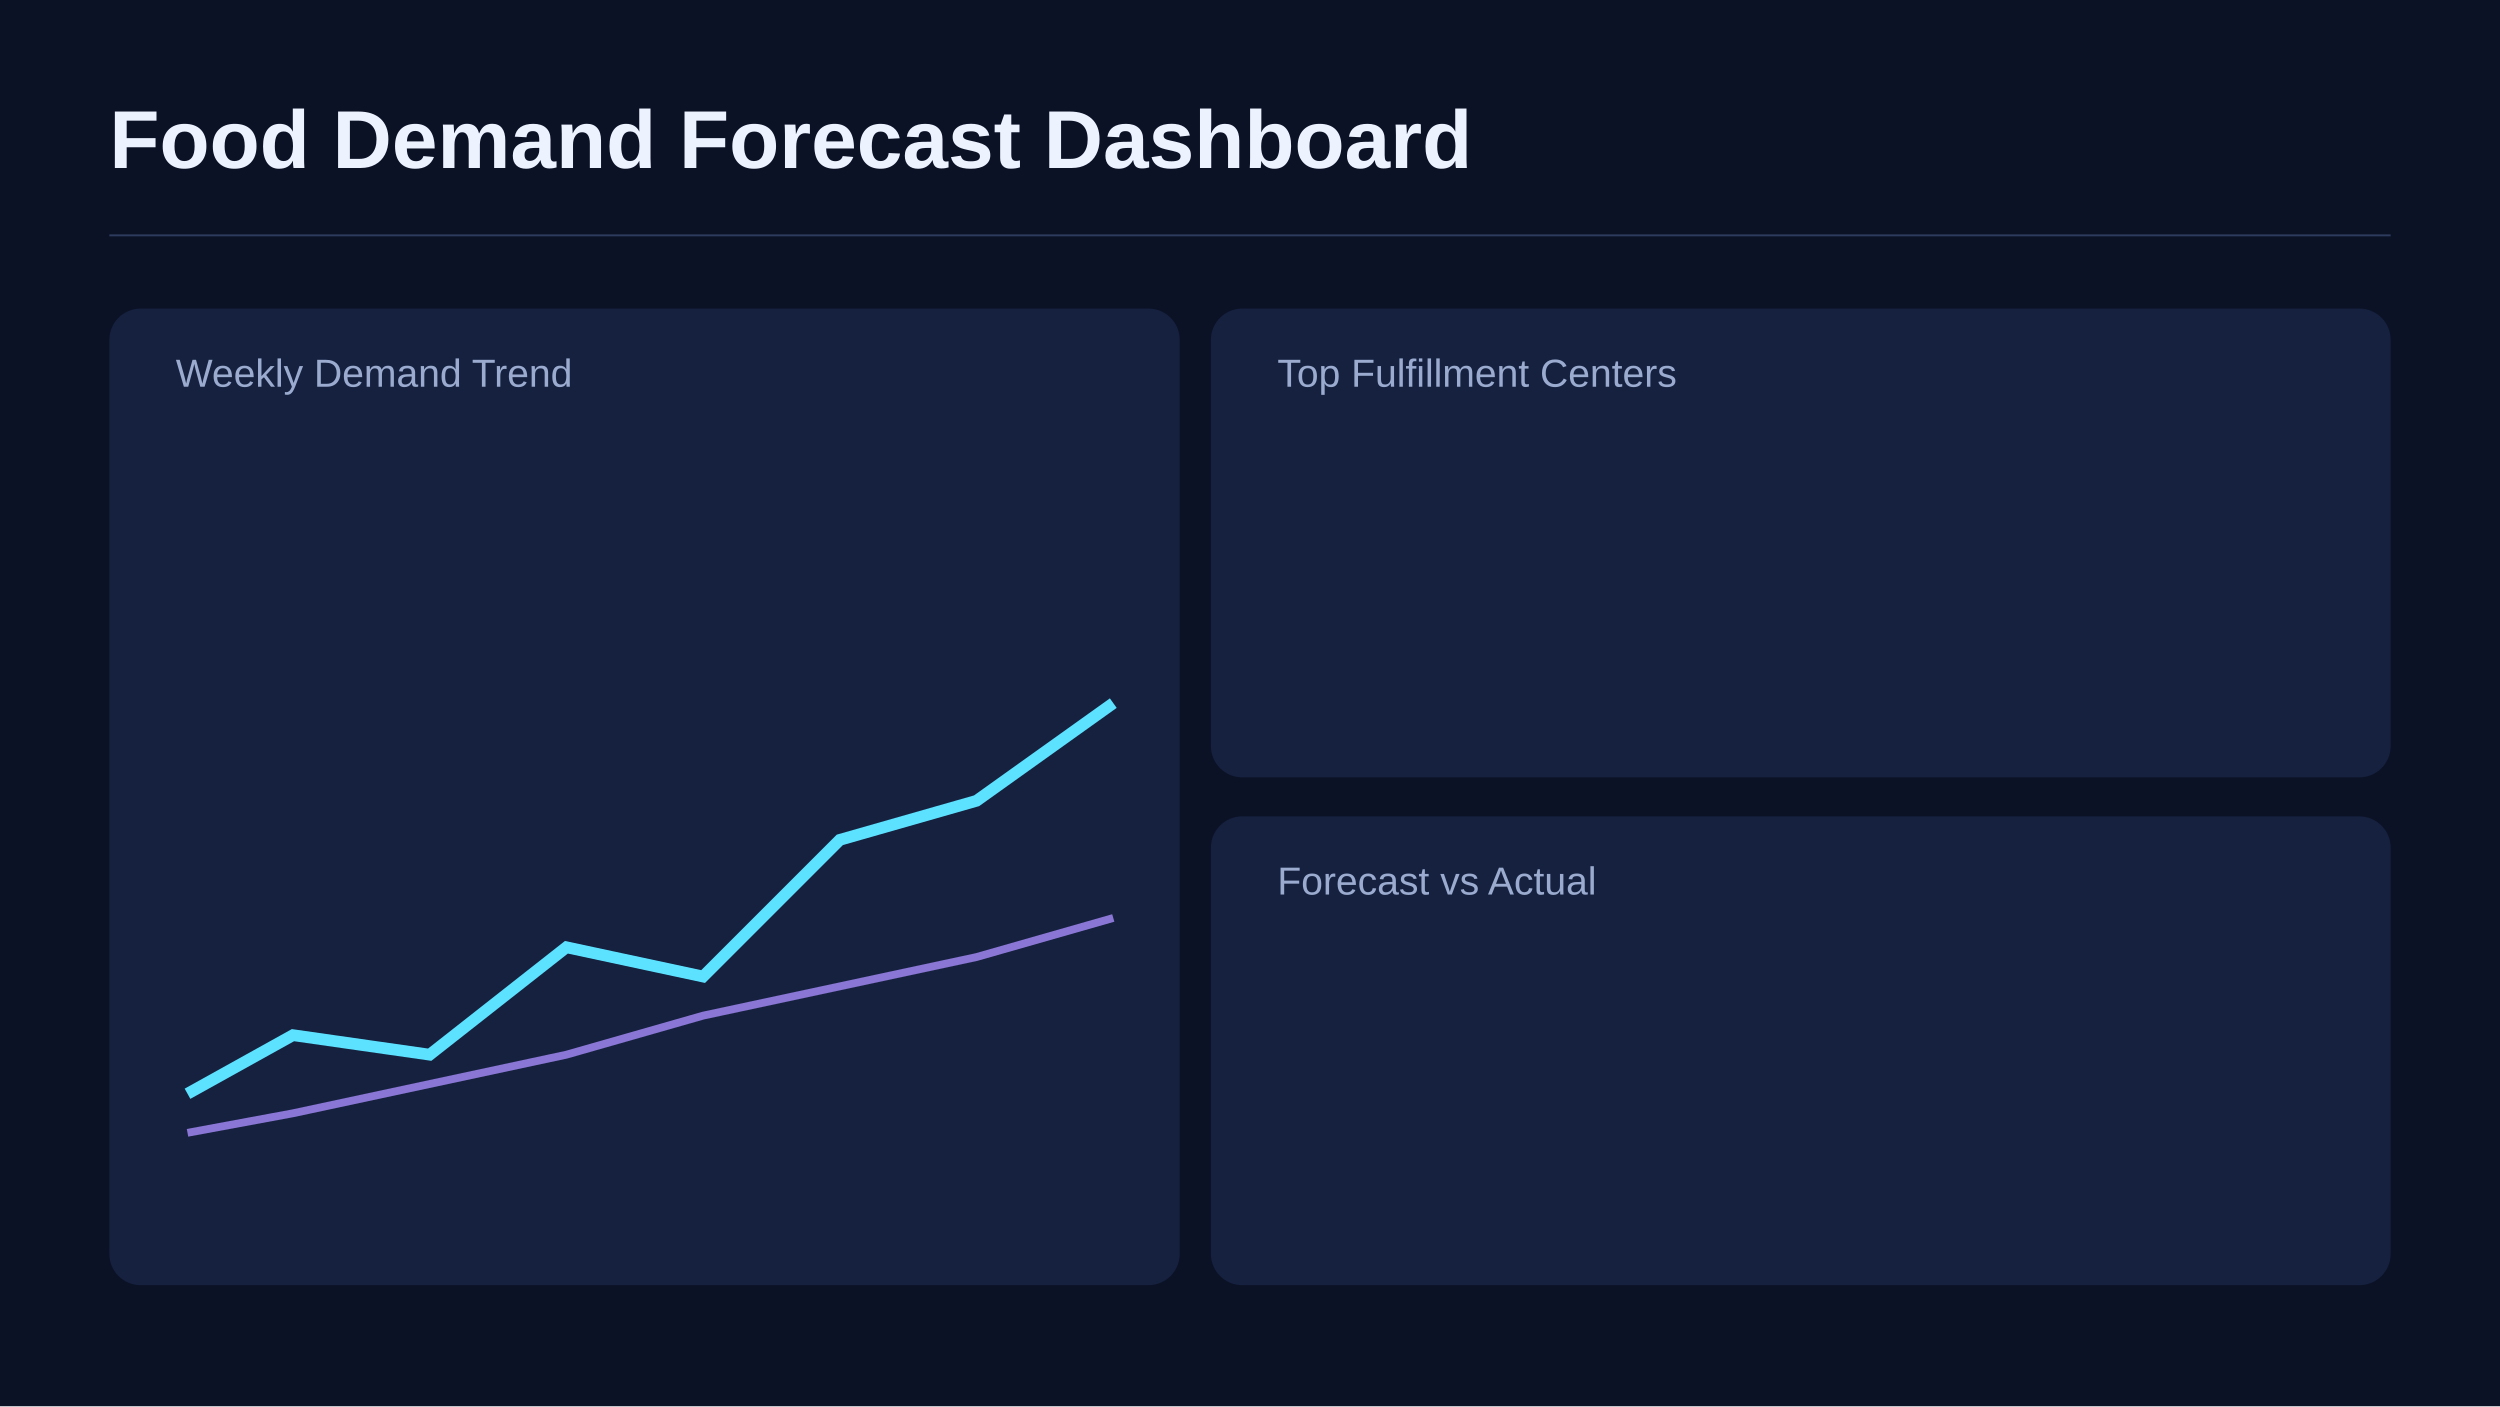
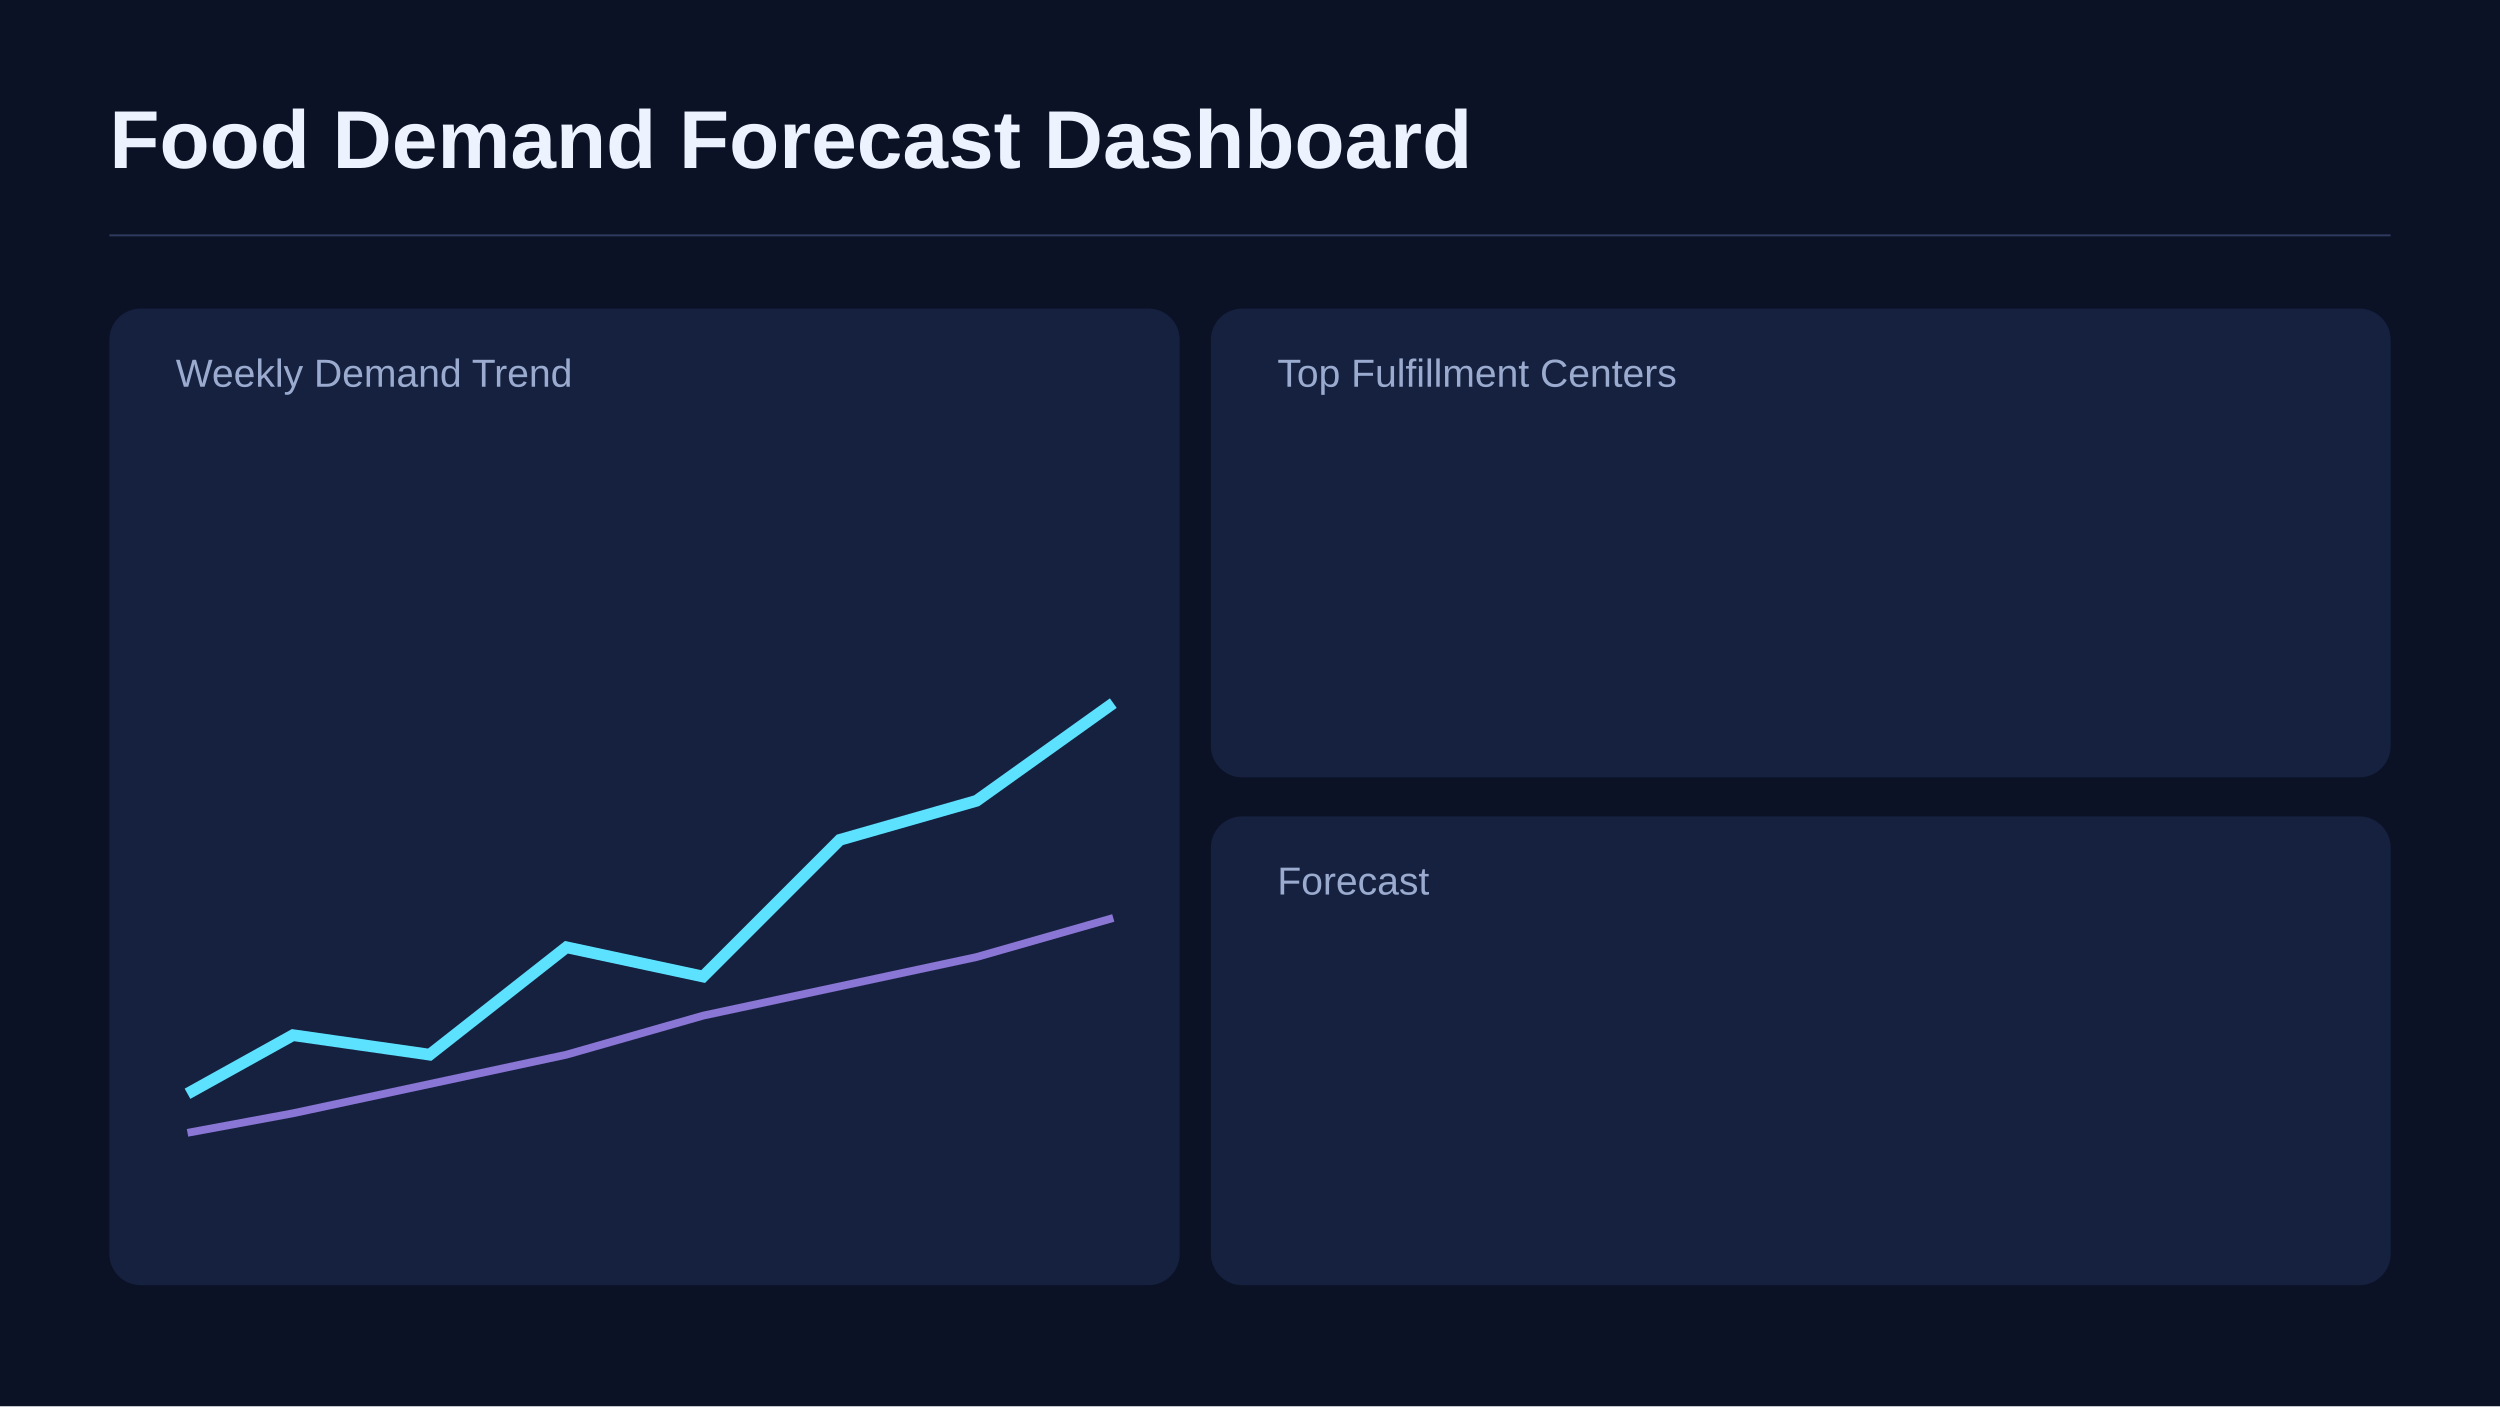
<svg xmlns="http://www.w3.org/2000/svg" width="1280" height="720" viewBox="0 0 1280 720">
  <rect width="1280" height="720" fill="#0b1226" />
  <text x="56" y="86" fill="#edf2ff" font-size="42" font-family="Arial, sans-serif" font-weight="700">Food Demand Forecast Dashboard</text>
  <rect x="56" y="120" width="1168" height="1" fill="#2f3b5e" />
  <rect x="56" y="158" width="548" height="500" rx="16" fill="#15213f" />
  <rect x="620" y="158" width="604" height="240" rx="16" fill="#15213f" />
  <rect x="620" y="418" width="604" height="240" rx="16" fill="#15213f" />
  <polyline points="96,560 150,530 220,540 290,485 360,500 430,430 500,410 570,360" stroke="#5ce1ff" stroke-width="6" fill="none" />
  <polyline points="96,580 150,570 220,555 290,540 360,520 430,505 500,490 570,470" stroke="#a78bfa" stroke-width="4" fill="none" opacity="0.8" />
  <text x="90" y="198" fill="#9aabcf" font-size="20" font-family="Arial, sans-serif">Weekly Demand Trend</text>
  <text x="654" y="198" fill="#9aabcf" font-size="20" font-family="Arial, sans-serif">Top Fulfillment Centers</text>
-   <text x="654" y="458" fill="#9aabcf" font-size="20" font-family="Arial, sans-serif">Forecast vs Actual</text>
+   <text x="654" y="458" fill="#9aabcf" font-size="20" font-family="Arial, sans-serif">Forecast</text>
</svg>
